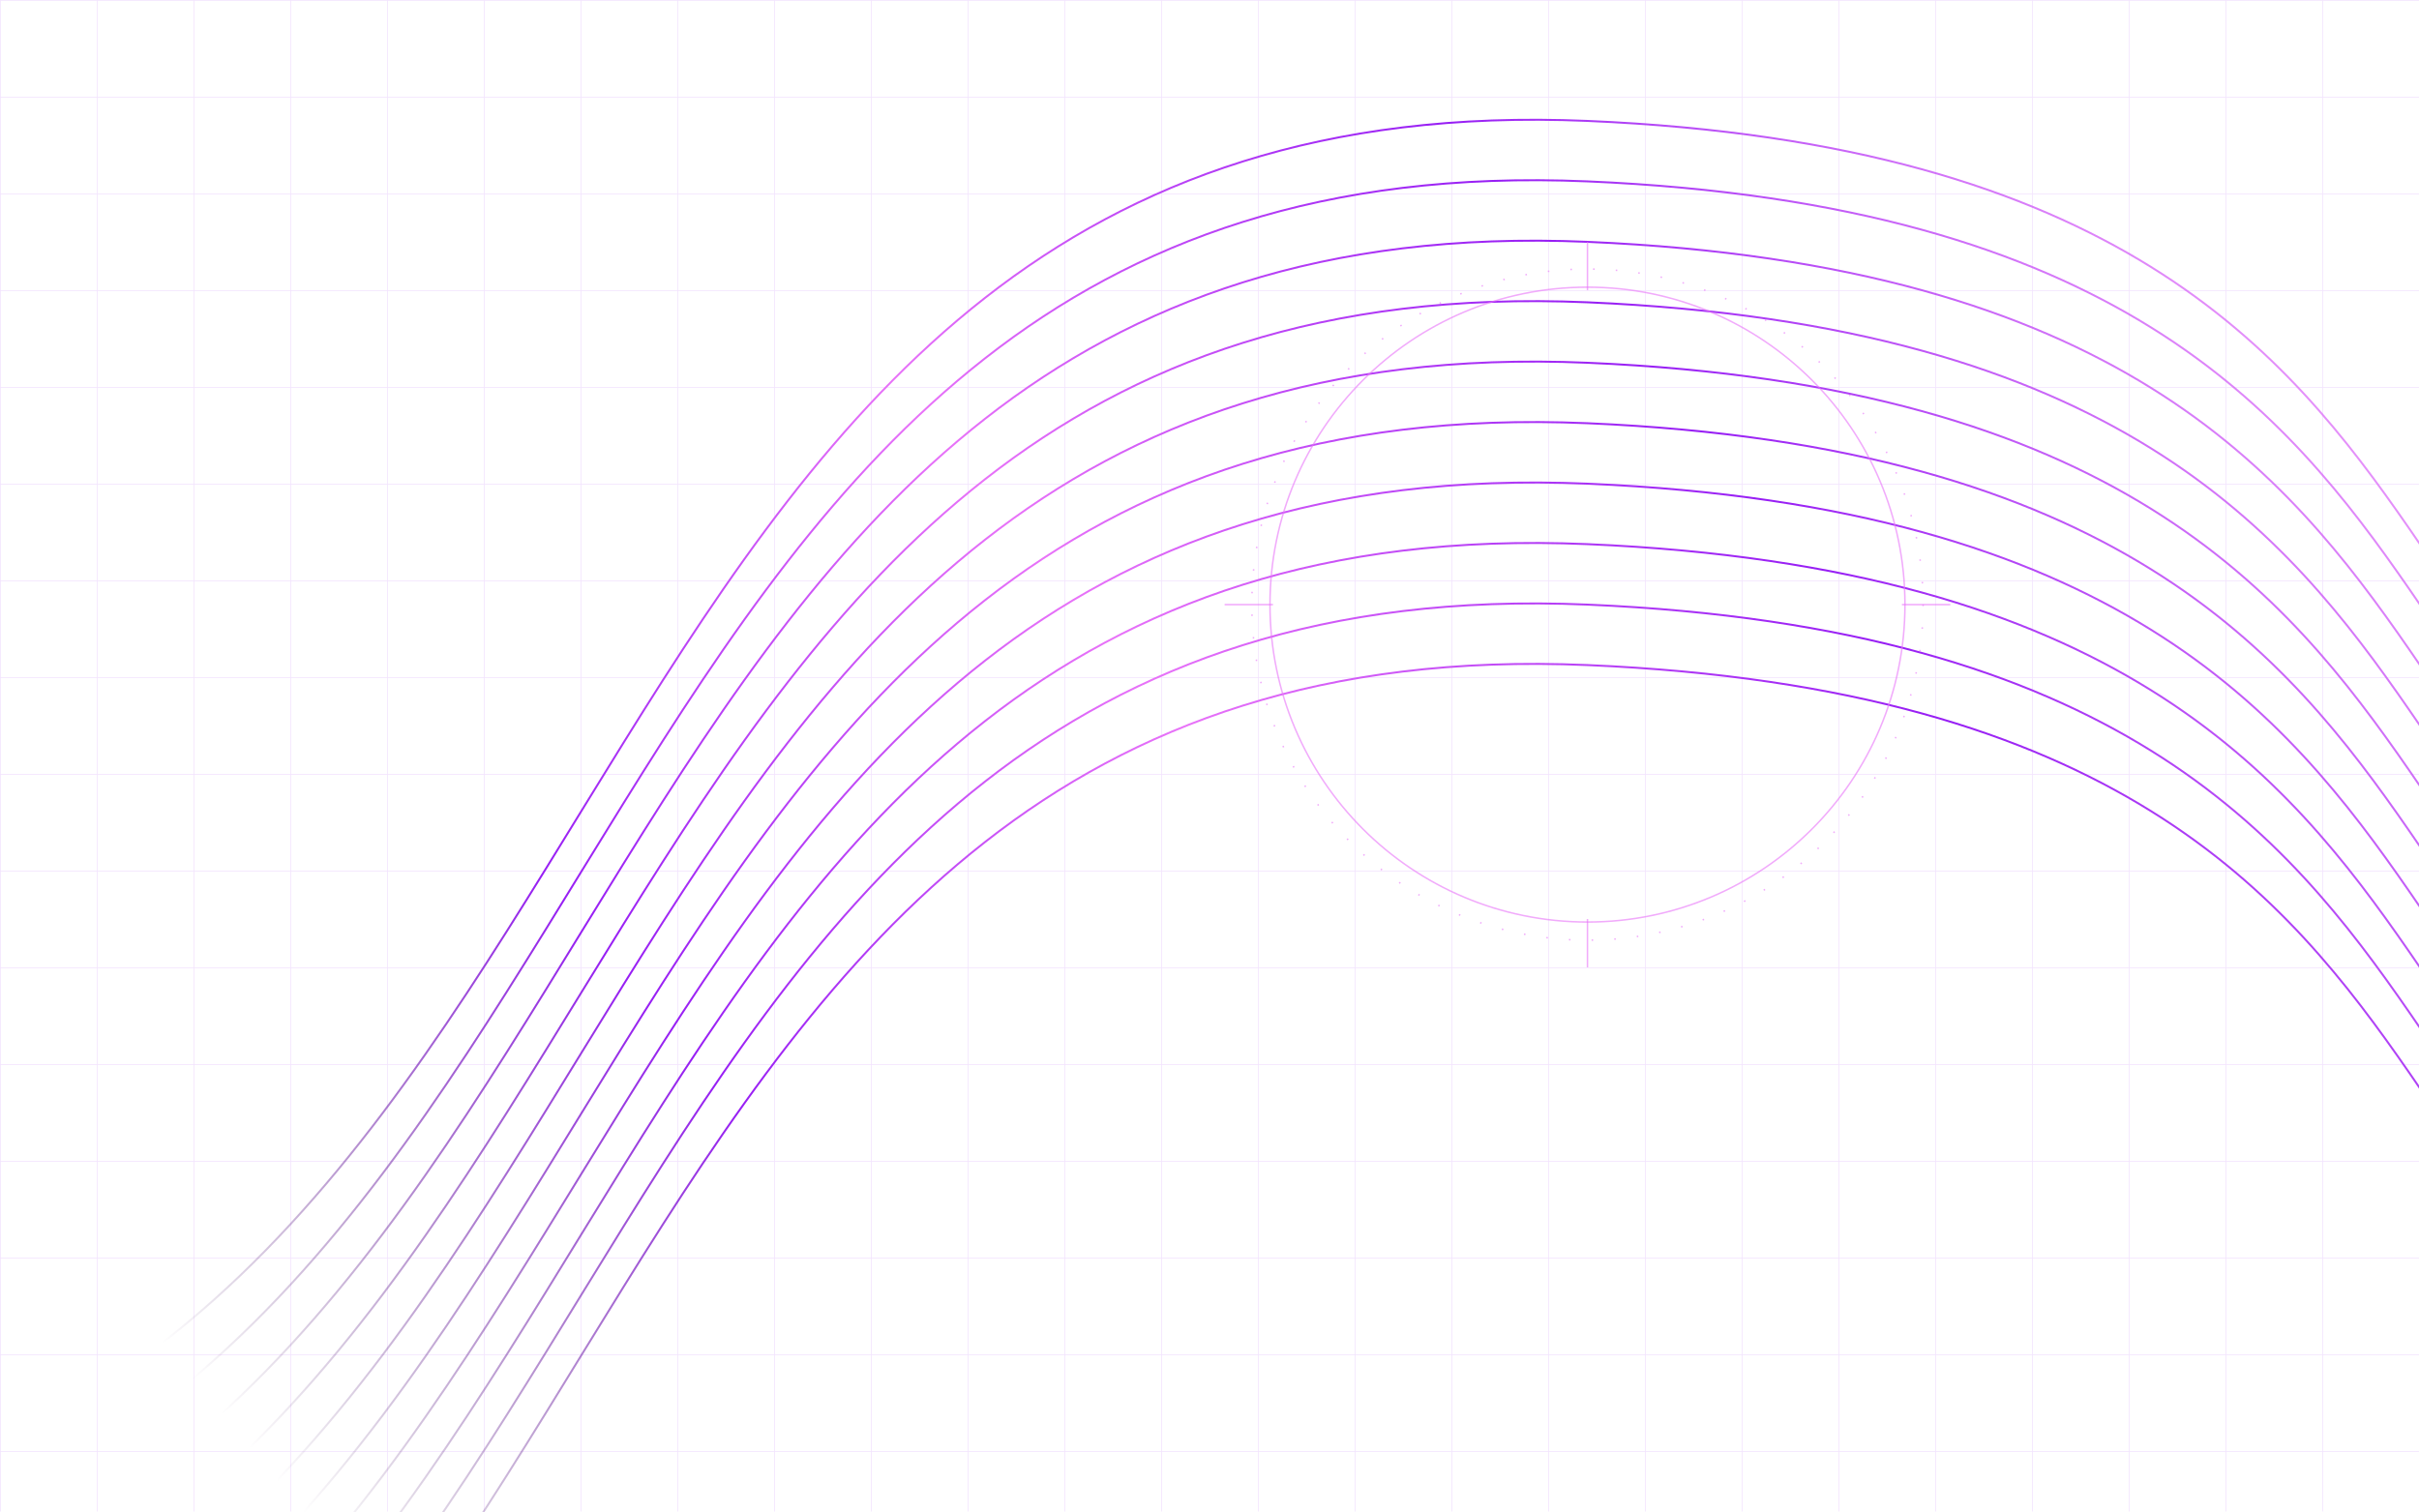
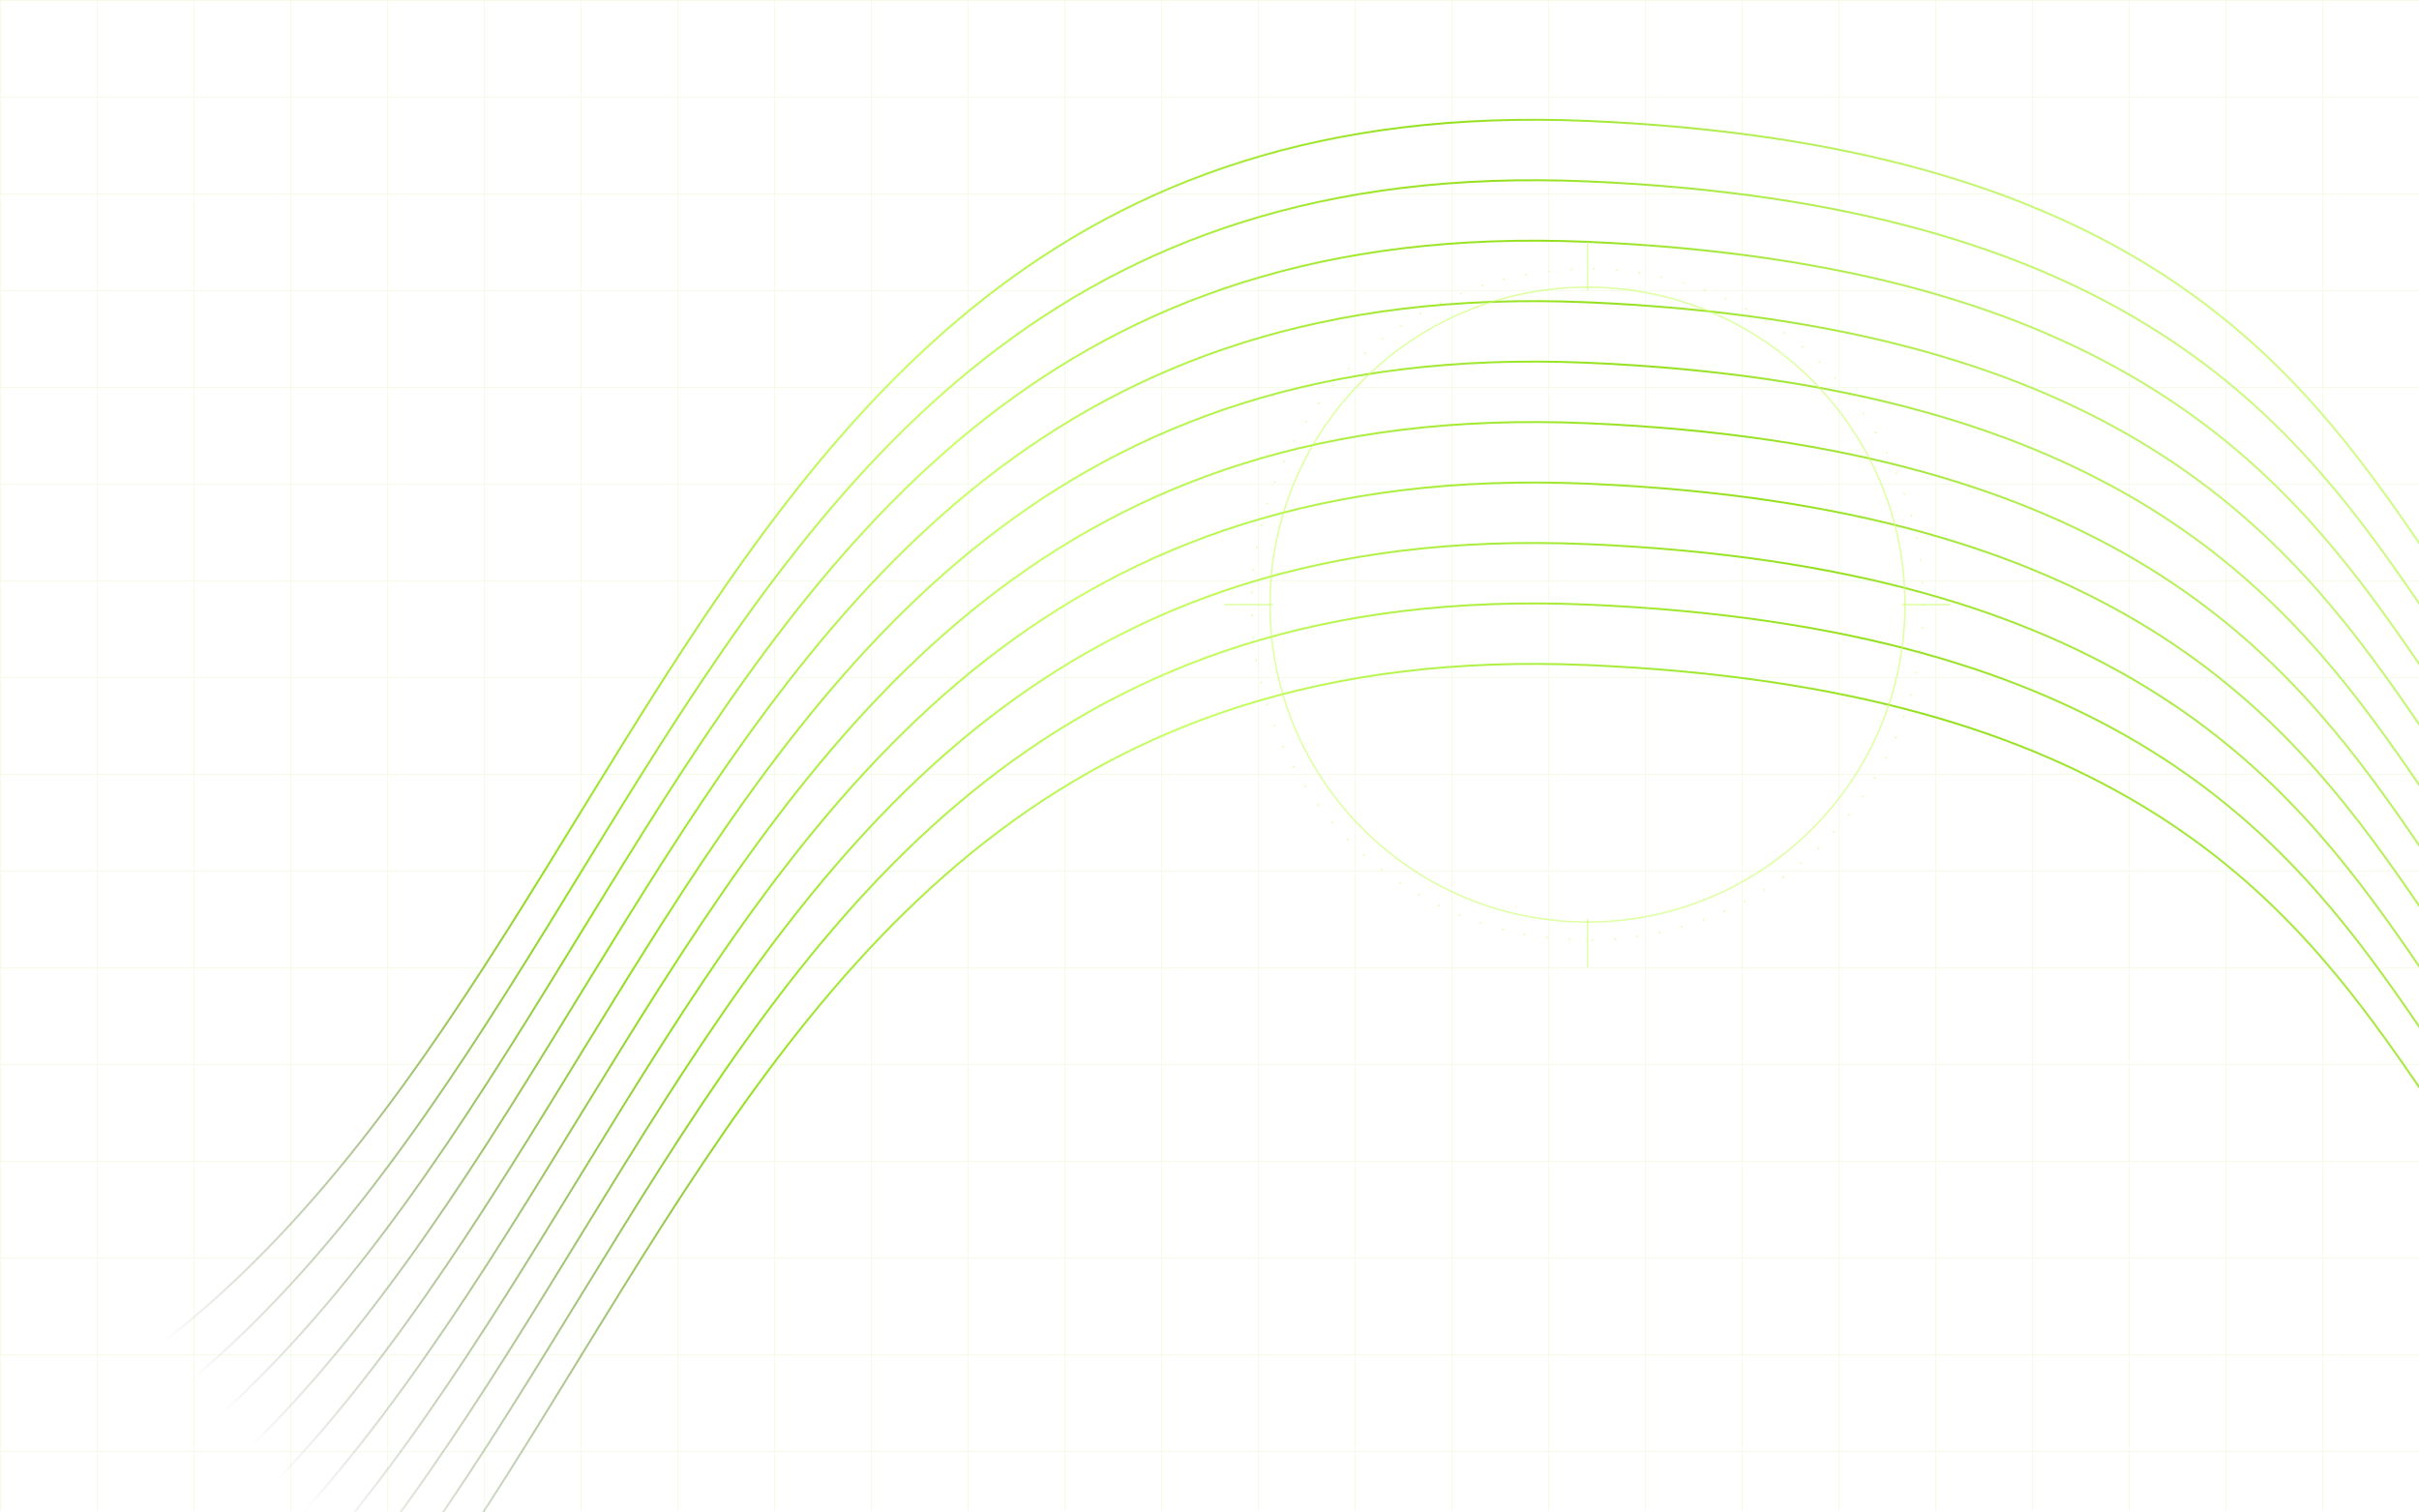
<svg xmlns="http://www.w3.org/2000/svg" viewBox="0 0 1600 1000" fill="none">
  <defs>
    <linearGradient id="line" x1="200" y1="1000" x2="1400" y2="0" gradientUnits="userSpaceOnUse">
-       <stop stop-color="#34064e" stop-opacity="0" />
-       <stop offset=".25" stop-color="#971ef4" />
-       <stop offset=".5" stop-color="#e873f8" />
-       <stop offset=".75" stop-color="#971ef4" />
-       <stop offset="1" stop-color="#e873f8" stop-opacity=".65" />
+       <stop stop-color="#243b16" stop-opacity="0" />
+       <stop offset=".25" stop-color="#94e01f" />
+       <stop offset=".5" stop-color="#c8ff66" />
+       <stop offset=".75" stop-color="#94e01f" />
+       <stop offset="1" stop-color="#c8ff66" stop-opacity=".65" />
    </linearGradient>
    <pattern id="grid" width="64" height="64" patternUnits="userSpaceOnUse">
-       <path d="M64 0H0V64" stroke="#971ef4" stroke-opacity=".12" />
+       <path d="M64 0H0V64" stroke="#94e01f" stroke-opacity=".12" />
    </pattern>
  </defs>
  <path fill="url(#grid)" d="M0 0h1600v1000H0z" />
  <g stroke="url(#line)" stroke-width="1.3">
    <path d="M-150 1000C450 900 350 50 1050 80s450 550 900 420" />
    <path d="M-150 1040C450 940 350 90 1050 120s450 550 900 420" />
    <path d="M-150 1080C450 980 350 130 1050 160s450 550 900 420" />
    <path d="M-150 1120C450 1020 350 170 1050 200s450 550 900 420" />
    <path d="M-150 1160C450 1060 350 210 1050 240s450 550 900 420" />
    <path d="M-150 1200C450 1100 350 250 1050 280s450 550 900 420" />
    <path d="M-150 1240C450 1140 350 290 1050 320s450 550 900 420" />
    <path d="M-150 1280C450 1180 350 330 1050 360s450 550 900 420" />
    <path d="M-150 1320C450 1220 350 370 1050 400s450 550 900 420" />
    <path d="M-150 1360C450 1260 350 410 1050 440s450 550 900 420" />
  </g>
-   <g stroke="#e873f8" stroke-opacity=".6">
+   <g stroke="#c8ff66" stroke-opacity=".6">
    <circle cx="1050" cy="400" r="210" />
    <circle cx="1050" cy="400" r="222" stroke-dasharray="1 14" />
    <path d="M1050 160v32m0 416v32M810 400h32m416 0h32" />
  </g>
</svg>
